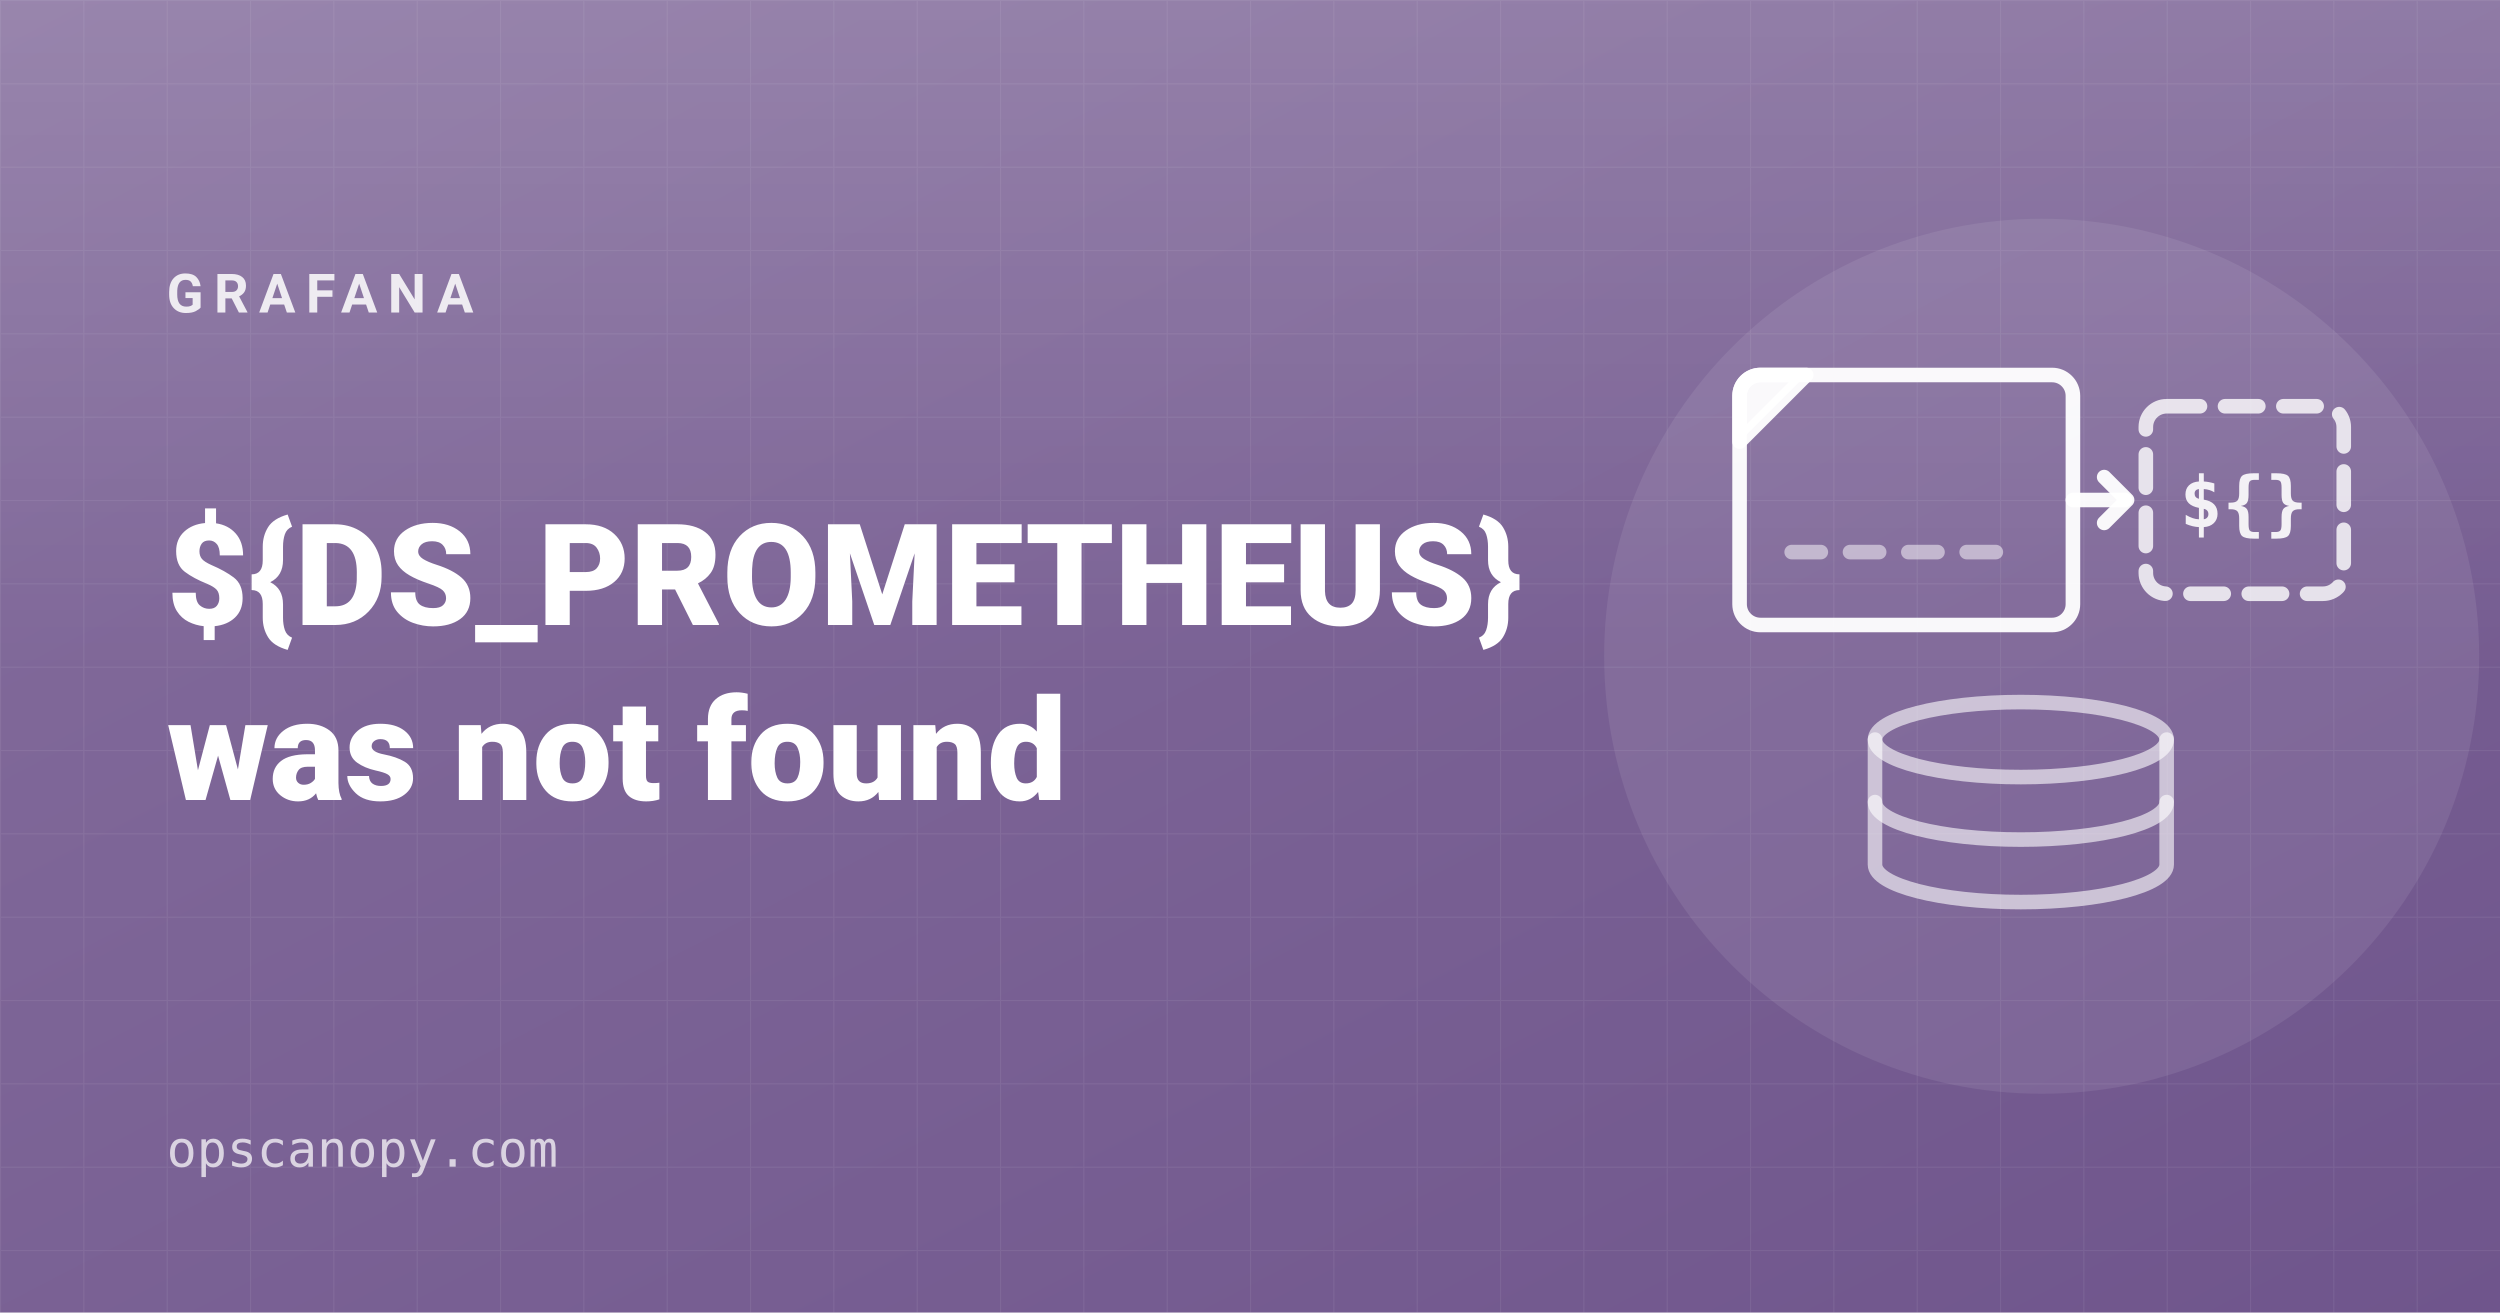
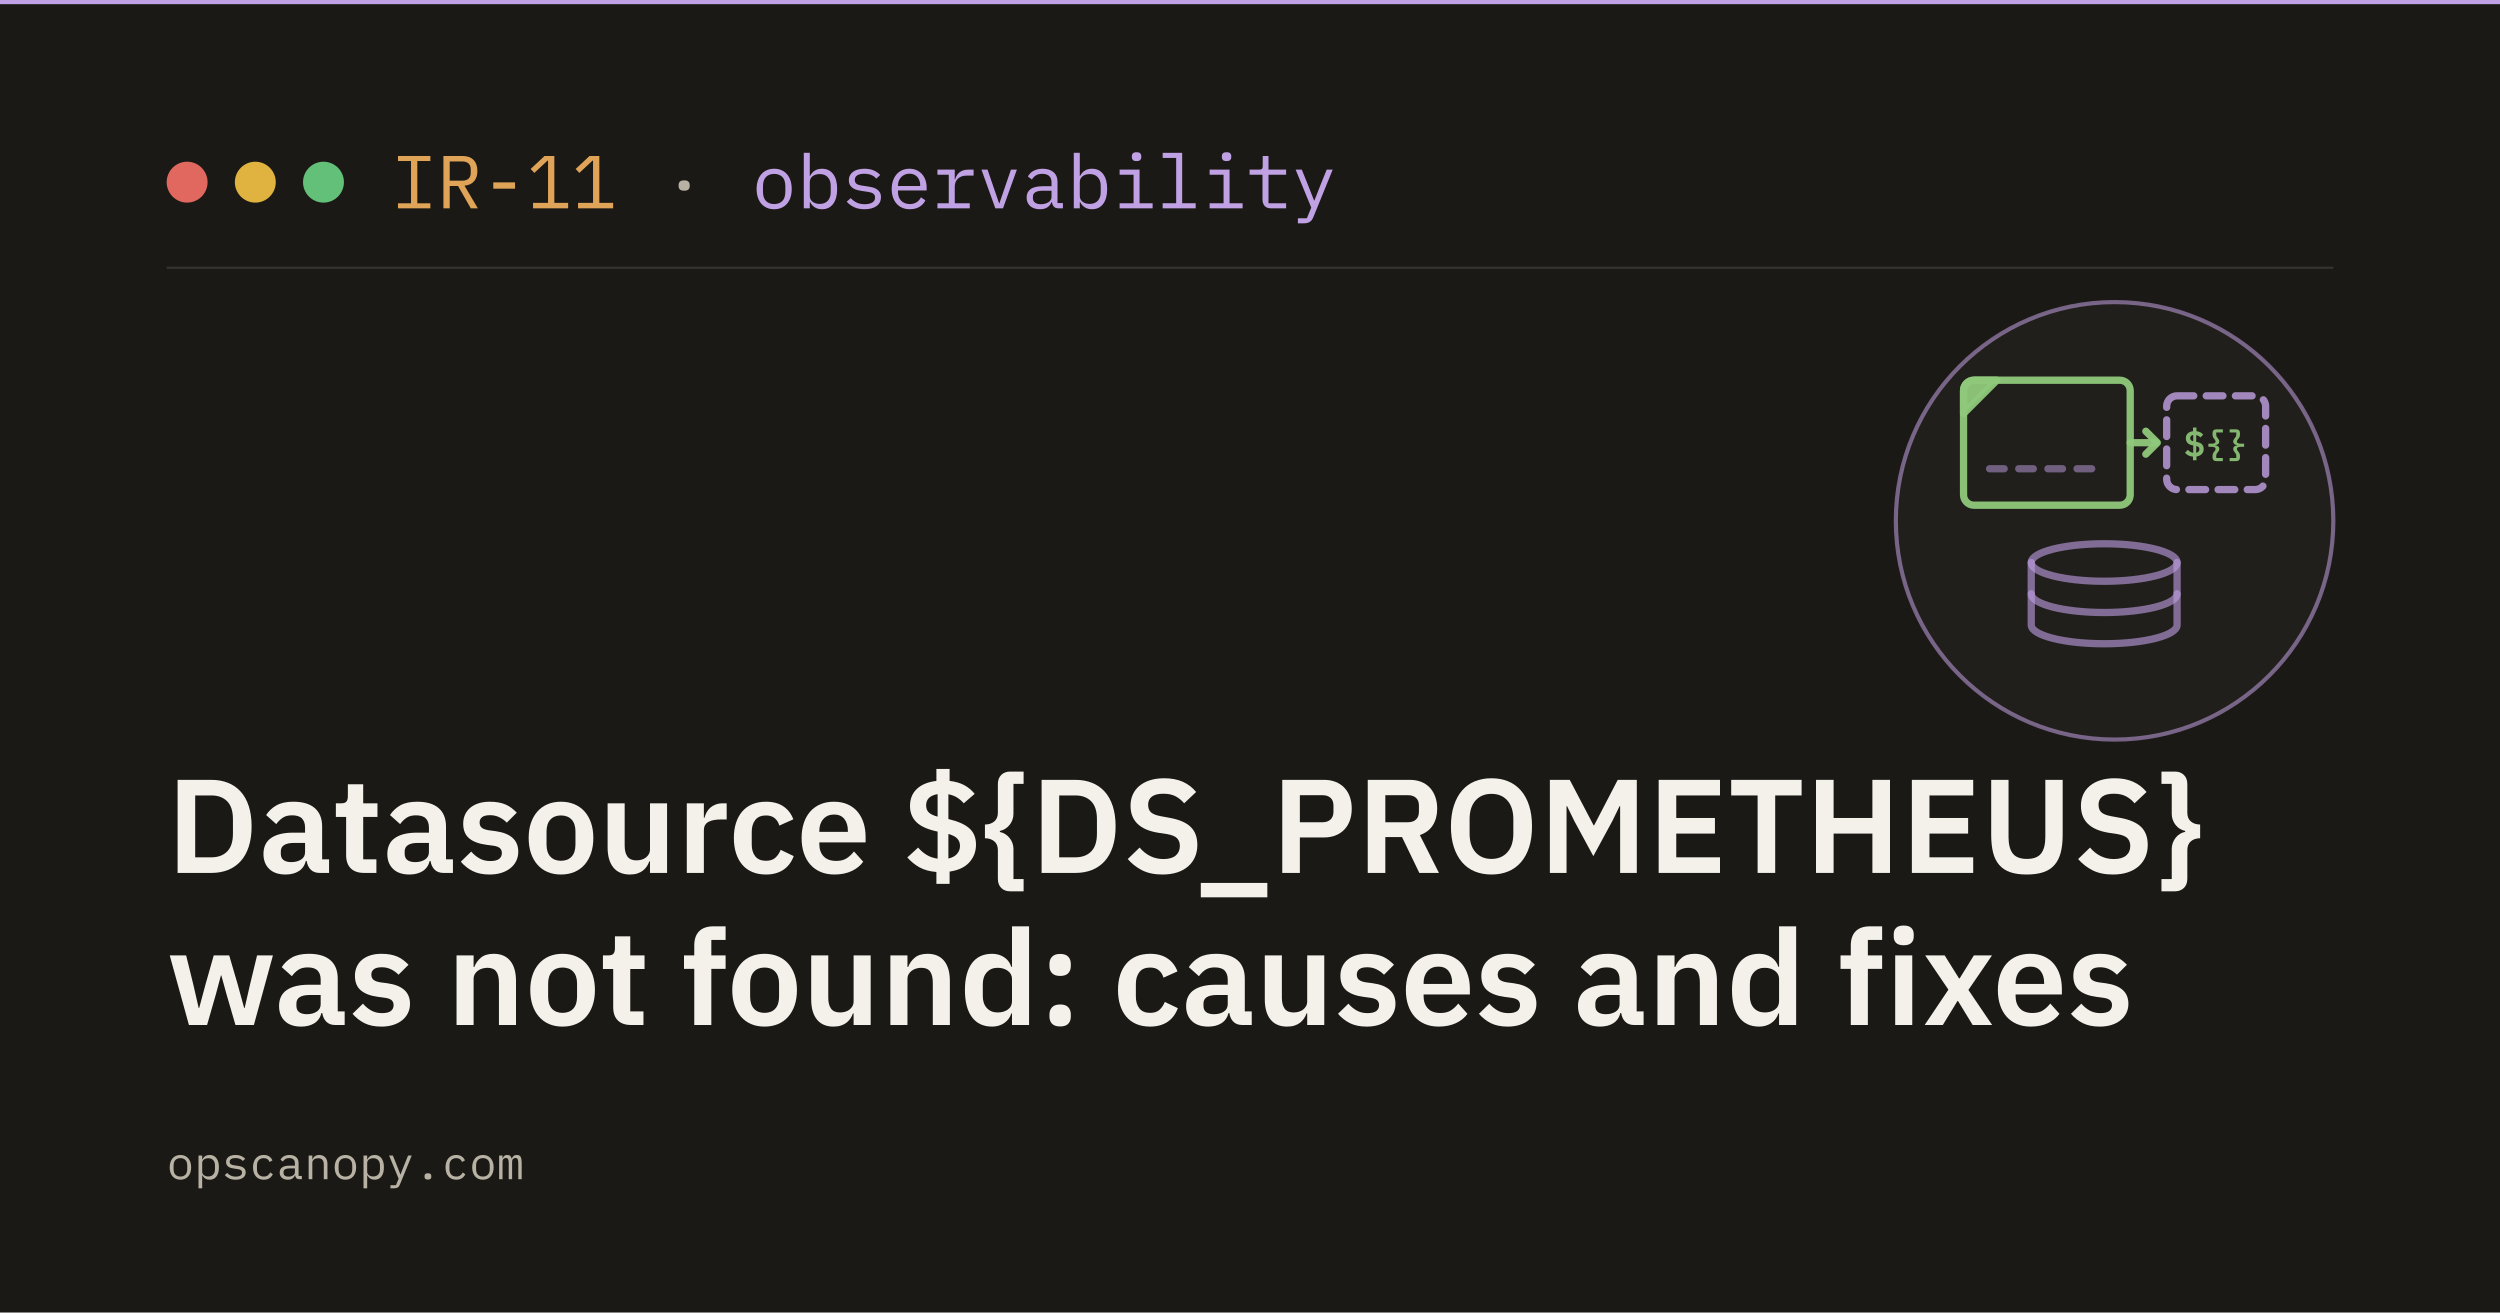
<svg xmlns="http://www.w3.org/2000/svg" viewBox="0 0 1200 630" role="img" aria-label="Datasource ${DS_PROMETHEUS} was not found — a dashboard panel pointing at an unfilled placeholder instead of the real Prometheus datasource">
  <defs>
-     <linearGradient id="bg" x1="0" y1="0" x2="1" y2="1">
-       <stop offset="0" stop-color="#856e9d" />
-       <stop offset="1" stop-color="#6f558c" />
-     </linearGradient>
-     <linearGradient id="sheen" x1="0" y1="0" x2="0" y2="1">
-       <stop offset="0" stop-color="#ffffff" stop-opacity="0.16" />
-       <stop offset="1" stop-color="#ffffff" stop-opacity="0" />
-     </linearGradient>
-     <pattern id="grid" width="40" height="40" patternUnits="userSpaceOnUse">
-       <path d="M40 0 H0 V40" fill="none" stroke="#ffffff" stroke-opacity="0.07" stroke-width="1" />
-     </pattern>
+     <path id="g0" d="M516 0L84 0L84-67L258-67L258-631L84-631L84-698L516-698L516-631L342-631L342-67L516-67L516 0Z" />
+     <path id="g1" d="M174-298L174 0L90 0L90-698L344-698Q441-698 492-645Q543-592 543-497L543-497Q543-412 499-361Q455-310 371-302L371-302L549 0L455 0L285-298L174-298ZM174-369L342-369Q395-369 424.5-395.5Q454-422 454-471L454-471L454-523Q454-572 424.5-598.5Q395-625 342-625L342-625L174-625L174-369Z" />
+     <path id="g2" d="M445-262L155-262L155-346L445-346L445-262Z" />
+     <path id="g3" d="M553 0L85 0L85-73L285-73L285-636L278-636L102-472L53-525L238-698L369-698L369-73L553-73L553 0Z" />
+     <path id="g4" d="M300-235L300-235Q259-235 242.5-252Q226-269 226-295L226-295L226-313Q226-339 242.5-356Q259-373 300-373L300-373Q341-373 357.5-356Q374-339 374-313L374-313L374-295Q374-269 357.5-252Q341-235 300-235Z" />
+     <path id="g5" d="M300 12L300 12Q246 12 202.5-7Q159-26 128.5-61.5Q98-97 82-146.5Q66-196 66-258L66-258Q66-319 82-369Q98-419 128.5-454.5Q159-490 202.5-509Q246-528 300-528L300-528Q354-528 397.5-509Q441-490 471.5-454.5Q502-419 518-369Q534-319 534-258L534-258Q534-196 518-146.5Q502-97 471.5-61.5Q441-26 397.5-7Q354 12 300 12ZM300-57L300-57Q367-57 408-97Q449-137 449-221L449-221L449-295Q449-379 408-419Q367-459 300-459L300-459Q233-459 192-419Q151-379 151-295L151-295L151-221Q151-137 192-97Q233-57 300-57Z" />
+     <path id="g6" d="M95 0L95-740L175-740L175-432L179-432Q229-528 338-528L338-528Q433-528 486.5-457Q540-386 540-258L540-258Q540-130 486.5-59Q433 12 338 12L338 12Q229 12 179-84L179-84L175-84L175 0L95 0ZM307-59L307-59Q377-59 415.5-101.5Q454-144 454-214L454-214L454-302Q454-372 415.5-414.5Q377-457 307-457L307-457Q280-457 256-450Q232-443 214-429.5Q196-416 185.5-396.5Q175-377 175-351L175-351L175-165Q175-139 185.5-119.5Q196-100 214-86.5Q232-73 256-66Q280-59 307-59Z" />
+     <path id="g7" d="M306 12L306 12Q225 12 166.5-15.5Q108-43 67-89L67-89L121-136Q158-97 202-76Q246-55 308-55L308-55Q368-55 406.5-76.5Q445-98 445-144L445-144Q445-164 437.5-177.5Q430-191 417-199Q404-207 388-211.5Q372-216 354-219L354-219L273-231Q246-235 214.5-242Q183-249 157-264.5Q131-280 113.5-306Q96-332 96-374L96-374Q96-413 111.5-441.5Q127-470 155-489.5Q183-509 221-518.5Q259-528 304-528L304-528Q374-528 425.5-506Q477-484 514-445L514-445L462-396Q453-407 439.5-418.5Q426-430 406.5-439.5Q387-449 361-455Q335-461 301-461L301-461Q240-461 207.5-440Q175-419 175-379L175-379Q175-359 182.5-345.5Q190-332 203-324Q216-316 232.5-311.5Q249-307 266-304L266-304L347-292Q375-288 406-281Q437-274 463-258.5Q489-243 506.5-217Q524-191 524-149L524-149Q524-72 464.5-30Q405 12 306 12Z" />
+     <path id="g8" d="M309 12L309 12Q253 12 208.5-7Q164-26 132.5-61.5Q101-97 84-146.5Q67-196 67-257L67-257Q67-319 84.5-369Q102-419 133-454.5Q164-490 207.5-509Q251-528 304-528L304-528Q356-528 398.5-509Q441-490 471-456.5Q501-423 517-377Q533-331 533-276L533-276L533-238L151-238L151-214Q151-180 162-151Q173-122 193.5-101Q214-80 243.5-68.5Q273-57 309-57L309-57Q361-57 399-81Q437-105 457-147L457-147L516-107Q493-55 439.5-21.5Q386 12 309 12ZM304-462L304-462Q271-462 243-450Q215-438 194.5-417Q174-396 162.5-367.5Q151-339 151-305L151-305L151-298L447-298L447-309Q447-343 436.5-371Q426-399 407.5-419.5Q389-440 362.5-451Q336-462 304-462Z" />
+     <path id="g9" d="M77 0L77-68L228-68L228-448L77-448L77-516L308-516L308-386L313-386Q329-447 373.5-481.5Q418-516 487-516L487-516L559-516L559-436L462-436Q393-436 350.5-396Q308-356 308-291L308-291L308-68L508-68L508 0L77 0Z" />
+     <path id="g10" d="M351 0L249 0L64-516L145-516L219-300L299-67L303-67L383-300L457-516L536-516L351 0Z" />
+     <path id="g11" d="M550 0L495 0Q448 0 428-24Q408-48 403-84L403-84L398-84Q381-39 343.5-13.5Q306 12 243 12L243 12Q162 12 114-30Q66-72 66-145L66-145Q66-217 118.5-256Q171-295 288-295L288-295L398-295L398-346Q398-403 366-431.5Q334-460 275-460L275-460Q223-460 190-439.5Q157-419 137-384L137-384L83-424Q93-444 110-463Q127-482 152-496.5Q177-511 209-519.5Q241-528 280-528L280-528Q371-528 424.5-482Q478-436 478-354L478-354L478-70L550-70L550 0ZM257-55L257-55Q288-55 313.5-62.5Q339-70 358-82.5Q377-95 387.5-112.5Q398-130 398-150L398-150L398-235L288-235Q216-235 183-215Q150-195 150-157L150-157L150-136Q150-96 178.5-75.5Q207-55 257-55Z" />
+     <path id="g12" d="M332-630L332-630Q297-630 283-644.5Q269-659 269-681L269-681L269-697Q269-719 283-733.5Q297-748 332-748L332-748Q367-748 381-733.5Q395-719 395-697L395-697L395-681Q395-659 381-644.5Q367-630 332-630ZM106 0L106-68L292-68L292-448L106-448L106-516L372-516L372-68L546-68L546 0L106 0Z" />
+     <path id="g13" d="M80 0L80-68L260-68L260-672L80-672L80-740L340-740L340-68L520-68L520 0L80 0Z" />
+     <path id="g14" d="M526 0L325 0Q266 0 238.5-33Q211-66 211-118L211-118L211-448L39-448L39-516L167-516Q193-516 203.5-526.5Q214-537 214-563L214-563L214-698L291-698L291-516L526-516L526-448L291-448L291-68L526-68L526 0Z" />
+     <path id="g15" d="M380-300L467-516L547-516L291 113Q282 135 271 151.5Q260 168 245 178.5Q230 189 209 194.5Q188 200 159 200L159 200L83 200L83 132L203 132L261-10L53-516L135-516L222-300L299-104L303-104L380-300Z" />
+     <path id="g16" d="M82 0L82-698L336-698Q404-698 459.5-676Q515-654 554.5-610.5Q594-567 615.5-501.5Q637-436 637-349L637-349Q637-262 615.5-196.5Q594-131 554.5-87.5Q515-44 459.5-22Q404 0 336 0L336 0L82 0ZM214-117L336-117Q410-117 453.5-160.5Q497-204 497-294L497-294L497-404Q497-494 453.5-537.5Q410-581 336-581L336-581L214-581L214-117Z" />
+     <path id="g17" d="M529 0L458 0Q416 0 391.5-24.5Q367-49 361-90L361-90L355-90Q342-39 302-13.5Q262 12 203 12L203 12Q123 12 80-30Q37-72 37-142L37-142Q37-223 95-262.5Q153-302 260-302L260-302L349-302L349-340Q349-384 326-408Q303-432 252-432L252-432Q207-432 179.5-412.5Q152-393 133-366L133-366L57-434Q86-479 134-506.5Q182-534 261-534L261-534Q367-534 422-486Q477-438 477-348L477-348L477-102L529-102L529 0ZM246-81L246-81Q289-81 319-100Q349-119 349-156L349-156L349-225L267-225Q167-225 167-161L167-161L167-144Q167-112 187.5-96.5Q208-81 246-81Z" />
+     <path id="g18" d="M329 0L237 0Q171 0 136.5-34.5Q102-69 102-133L102-133L102-420L25-420L25-522L65-522Q94-522 104.5-535.5Q115-549 115-576L115-576L115-665L230-665L230-522L337-522L337-420L230-420L230-102L329-102L329 0Z" />
+     <path id="g19" d="M245 12L245 12Q170 12 119-13.5Q68-39 29-84L29-84L107-160Q136-127 170.5-108Q205-89 250-89L250-89Q296-89 316.5-105Q337-121 337-149L337-149Q337-172 322.5-185.5Q308-199 273-204L273-204L221-211Q136-222 91.5-259.5Q47-297 47-369L47-369Q47-407 61-437.5Q75-468 101-489.5Q127-511 163.5-522.5Q200-534 245-534L245-534Q283-534 312.5-528.5Q342-523 366-512.5Q390-502 410-486.5Q430-471 449-452L449-452L374-377Q351-401 319-417Q287-433 249-433L249-433Q207-433 188.5-418Q170-403 170-379L170-379Q170-353 185.5-339.5Q201-326 238-320L238-320L291-313Q460-289 460-159L460-159Q460-121 444.5-89.5Q429-58 401-35.5Q373-13 333.5-0.5Q294 12 245 12Z" />
+     <path id="g20" d="M281 12L281 12Q225 12 180.5-7Q136-26 104.5-62Q73-98 56-148.5Q39-199 39-262L39-262Q39-325 56-375Q73-425 104.5-460.5Q136-496 180.5-515Q225-534 281-534L281-534Q337-534 382-515Q427-496 458.5-460.5Q490-425 507-375Q524-325 524-262L524-262Q524-199 507-148.5Q490-98 458.5-62Q427-26 382-7Q337 12 281 12ZM281-91L281-91Q332-91 361-122Q390-153 390-213L390-213L390-310Q390-369 361-400Q332-431 281-431L281-431Q231-431 202-400Q173-369 173-310L173-310L173-213Q173-153 202-122Q231-91 281-91Z" />
+     <path id="g21" d="M386 0L386-87L381-87Q374-67 362.5-49.5Q351-32 333.5-18Q316-4 291.5 4Q267 12 235 12L235 12Q154 12 111-41Q68-94 68-192L68-192L68-522L196-522L196-205Q196-151 217-122.5Q238-94 284-94L284-94Q303-94 321.5-99Q340-104 354-114.5Q368-125 377-140.5Q386-156 386-177L386-177L386-522L514-522L514 0L386 0Z" />
+     <path id="g22" d="M202 0L74 0L74-522L202-522L202-414L207-414Q212-435 222.5-454.5Q233-474 250-489Q267-504 290.5-513Q314-522 345-522L345-522L373-522L373-401L333-401Q268-401 235-382Q202-363 202-320L202-320L202 0Z" />
+     <path id="g23" d="M280 12L280 12Q222 12 177-7Q132-26 101.5-62Q71-98 55-148.5Q39-199 39-262L39-262Q39-325 55-375Q71-425 101.5-460.5Q132-496 177-515Q222-534 280-534L280-534Q359-534 410.5-499Q462-464 485-402L485-402L380-355Q371-388 346.5-409.5Q322-431 280-431L280-431Q226-431 199.5-397Q173-363 173-308L173-308L173-213Q173-158 199.5-124.5Q226-91 280-91L280-91Q326-91 351-114.5Q376-138 390-173L390-173L488-126Q462-57 409-22.5Q356 12 280 12Z" />
+     <path id="g24" d="M285 12L285 12Q227 12 181.5-7.5Q136-27 104.5-62.5Q73-98 56-148.5Q39-199 39-262L39-262Q39-324 55.5-374Q72-424 103-459.5Q134-495 179-514.5Q224-534 281-534L281-534Q342-534 387-513Q432-492 461-456Q490-420 504.5-372.5Q519-325 519-271L519-271L519-229L172-229L172-216Q172-159 204-124.5Q236-90 299-90L299-90Q347-90 377.5-110Q408-130 432-161L432-161L501-84Q469-39 413.5-13.5Q358 12 285 12ZM283-438L283-438Q232-438 202-404Q172-370 172-316L172-316L172-308L386-308L386-317Q386-371 359.5-404.5Q333-438 283-438Z" />
+     <path id="g25" d="M355 82L256 82L256-7Q180-13 128-42.5Q76-72 38-116L38-116L119-190Q148-156 184-134.5Q220-113 265-107L265-107L265-310Q155-333 106.5-380.5Q58-428 58-502L58-502Q58-582 110-630.5Q162-679 256-690L256-690L256-780L355-780L355-690Q418-683 463.5-659Q509-635 543-593L543-593L461-522Q441-546 413.5-564Q386-582 346-590L346-590L346-404Q453-379 503-334.5Q553-290 553-212L553-212Q553-135 503-79.5Q453-24 355-10L355-10L355 82ZM179-507L179-507Q179-472 199.5-453Q220-434 265-422L265-422L265-591Q179-576 179-507ZM433-203L433-203Q433-233 414.5-255.5Q396-278 346-292L346-292L346-108Q388-117 410.5-142.5Q433-168 433-203Z" />
+     <path id="g26" d="M310 138L209 138Q168 138 142.5 113Q117 88 117 43L117 43L117-171Q117-215 89.5-237.5Q62-260 20-260L20-260L20-363Q62-363 89.5-385.5Q117-408 117-451L117-451L117-665Q117-710 142.5-735Q168-760 209-760L209-760L310-760L310-668L234-668L234-443Q234-419 226-397.5Q218-376 204-359Q190-342 171.5-330.5Q153-319 132-315L132-315L132-307Q153-303 171.5-291.5Q190-280 204-263Q218-246 226-224.5Q234-203 234-179L234-179L234 46L310 46L310 138Z" />
+     <path id="g27" d="M299 12L299 12Q209 12 146.5-20Q84-52 39-104L39-104L128-190Q164-148 208.5-126Q253-104 307-104L307-104Q368-104 399-130.5Q430-157 430-202L430-202Q430-237 410-259Q390-281 335-291L335-291L269-301Q60-334 60-504L60-504Q60-551 77.5-589Q95-627 128-654Q161-681 207.5-695.5Q254-710 313-710L313-710Q392-710 451-684Q510-658 552-607L552-607L462-522Q436-554 399-574Q362-594 306-594L306-594Q249-594 220.5-572.5Q192-551 192-512L192-512Q192-472 215-453Q238-434 289-425L289-425L354-413Q460-394 510.5-345.5Q561-297 561-210L561-210Q561-160 543.5-119.5Q526-79 492.5-49.5Q459-20 410.5-4Q362 12 299 12Z" />
+     <path id="g28" d="M529 183L30 183L30 75L529 75L529 183Z" />
+     <path id="g29" d="M214 0L82 0L82-698L396-698Q444-698 482.5-682.5Q521-667 548-638.5Q575-610 589-570Q603-530 603-482L603-482Q603-433 589-393.5Q575-354 548-325.5Q521-297 482.5-281.5Q444-266 396-266L396-266L214-266L214 0ZM214-583L214-380L384-380Q422-380 444-400.5Q466-421 466-459L466-459L466-505Q466-543 444-563Q422-583 384-583L384-583L214-583Z" />
+     <path id="g30" d="M214-269L214 0L82 0L82-698L397-698Q445-698 483-683Q521-668 547.5-639.5Q574-611 588.5-571Q603-531 603-482L603-482Q603-410 570.5-358Q538-306 473-284L473-284L616 0L469 0L339-269L214-269ZM214-380L384-380Q422-380 444-400.5Q466-421 466-459L466-459L466-505Q466-543 444-563Q422-583 384-583L384-583L214-583L214-380Z" />
+     <path id="g31" d="M356 12L356 12Q287 12 231-11Q175-34 135.5-80Q96-126 74-193Q52-260 52-349L52-349Q52-437 74-504.5Q96-572 135.5-618Q175-664 231-687Q287-710 356-710L356-710Q425-710 481-687Q537-664 577-618Q617-572 638.5-504.5Q660-437 660-349L660-349Q660-260 638.5-193Q617-126 577-80Q537-34 481-11Q425 12 356 12ZM356-105L356-105Q431-105 475.5-155Q520-205 520-295L520-295L520-403Q520-493 475.5-543Q431-593 356-593L356-593Q281-593 236.5-543Q192-493 192-403L192-403L192-295Q192-205 236.5-155Q281-105 356-105Z" />
+     <path id="g32" d="M609 0L609-501L605-501L551-390L408-126L265-390L211-501L207-501L207 0L82 0L82-698L231-698L410-357L414-357L591-698L734-698L734 0L609 0Z" />
+     <path id="g33" d="M542 0L82 0L82-698L542-698L542-581L214-581L214-412L504-412L504-295L214-295L214-117L542-117L542 0Z" />
+     <path id="g34" d="M554-581L356-581L356 0L224 0L224-581L26-581L26-698L554-698L554-581Z" />
+     <path id="g35" d="M505 0L505-295L214-295L214 0L82 0L82-698L214-698L214-412L505-412L505-698L637-698L637 0L505 0Z" />
+     <path id="g36" d="M77-698L207-698L207-269Q207-187 238.5-146Q270-105 345-105L345-105Q420-105 451.5-146Q483-187 483-269L483-269L483-698L613-698L613-286Q613-209 598.5-153Q584-97 552-60Q520-23 468.5-5.5Q417 12 344 12L344 12Q270 12 219.5-5.5Q169-23 137-60Q105-97 91-153Q77-209 77-286L77-286L77-698Z" />
+     <path id="g37" d="M53-760L155-760Q195-760 221-735Q247-710 247-665L247-665L247-451Q247-408 274-385.5Q301-363 343-363L343-363L343-260Q301-260 274-237.5Q247-215 247-171L247-171L247 43Q247 88 221 113Q195 138 155 138L155 138L53 138L53 46L130 46L130-180Q130-204 138-225.5Q146-247 159.5-264Q173-281 191.5-292.5Q210-304 231-308L231-308L231-315Q210-319 191.5-330.5Q173-342 159.5-359Q146-376 138-397.5Q130-419 130-443L130-443L130-668L53-668L53-760Z" />
+     <path id="g38" d="M167 0L23-522L146-522L199-307L240-128L244-128L292-307L353-522L469-522L532-307L581-128L585-128L626-307L678-522L797-522L654 0L516 0L449-230L410-372L407-372L369-230L303 0L167 0Z" />
+     <path id="g39" d="M202 0L74 0L74-522L202-522L202-435L207-435Q223-477 257.5-505.5Q292-534 353-534L353-534Q434-534 477-481Q520-428 520-330L520-330L520 0L392 0L392-317Q392-373 372-401Q352-429 306-429L306-429Q286-429 267.5-423.5Q249-418 234.5-407.5Q220-397 211-381.5Q202-366 202-345L202-345L202 0Z" />
+     <path id="g40" d="M100 0L100-421L23-421L23-522L100-522L100-597Q100-666 136.5-703Q173-740 244-740L244-740L335-740L335-638L228-638L228-522L335-522L335-421L228-421L228 0L100 0Z" />
+     <path id="g41" d="M398 0L398-87L393-87Q379-42 340-15Q301 12 249 12L249 12Q150 12 97.5-59Q45-130 45-262L45-262Q45-393 97.5-463.5Q150-534 249-534L249-534Q301-534 340-507.5Q379-481 393-436L393-436L398-436L398-740L526-740L526 0L398 0ZM290-94L290-94Q336-94 367-116Q398-138 398-179L398-179L398-345Q398-383 367-406Q336-429 290-429L290-429Q240-429 209.5-395.5Q179-362 179-306L179-306L179-216Q179-160 209.5-127Q240-94 290-94Z" />
+     <path id="g42" d="M159 11L159 11Q118 11 98.5-9.5Q79-30 79-62L79-62L79-80Q79-112 98.5-133Q118-154 159-154L159-154Q201-154 220-133Q239-112 239-80L239-80L239-62Q239-30 220-9.5Q201 11 159 11ZM159-368L159-368Q118-368 98.5-388.5Q79-409 79-441L79-441L79-459Q79-491 98.5-512Q118-533 159-533L159-533Q201-533 220-512Q239-491 239-459L239-459L239-441Q239-409 220-388.5Q201-368 159-368Z" />
+     <path id="g43" d="M138-598L138-598Q98-598 80.5-616Q63-634 63-662L63-662L63-682Q63-710 80.5-728Q98-746 138-746L138-746Q177-746 195-728Q213-710 213-682L213-682L213-662Q213-634 195-616Q177-598 138-598ZM74 0L74-522L202-522L202 0L74 0Z" />
+     <path id="g44" d="M155 0L19 0L197-265L23-522L169-522L277-349L281-349L388-522L524-522L347-263L525 0L379 0L269-180L265-180L155 0Z" />
+     <path id="g45" d="M261 113L261 11Q183 5 127.5-24.5Q72-54 37-101L37-101L116-182Q182-108 268-98L268-98L268-305L245-309Q196-318 160.5-336Q125-354 102.5-380Q80-406 69.5-438Q59-470 59-507L59-507Q59-592 111.5-644Q164-696 261-707L261-707L261-811L359-811L359-708Q424-700 470.5-675Q517-650 549-610L549-610L470-529Q424-584 352-596L352-596L352-406L377-402Q475-384 519-332.5Q563-281 563-206L563-206Q563-121 510.5-64.5Q458-8 359 7L359 7L359 113L261 113ZM182-511L182-511Q182-474 202-454Q222-434 268-423L268-423L268-599Q182-587 182-511ZM441-198L441-198Q441-238 420-258.5Q399-279 352-289L352-289L352-99Q397-107 419-132Q441-157 441-198Z" />
+     <path id="g46" d="M504 138L327 138Q267 138 240 110Q213 82 213 38L213 38L213-12Q213-38 218.5-57.5Q224-77 232-92Q240-107 250-119Q260-131 269-142L269-142Q286-162 292.5-176.5Q299-191 299-207L299-207Q299-267 183-267L183-267L96-267L96-355L183-355Q299-355 299-415L299-415Q299-431 292.5-445.5Q286-460 269-480L269-480Q260-491 250-503Q240-515 232-530Q224-545 218.5-564.5Q213-584 213-610L213-610L213-660Q213-704 240-732Q267-760 327-760L327-760L504-760L504-672L317-672L317-616Q317-577 329-556Q341-535 357-515L357-515Q374-494 389-470Q404-446 404-414L404-414Q404-372 375-346.5Q346-321 289-314L289-314L289-308Q346-301 375-275.5Q404-250 404-208L404-208Q404-176 389-152Q374-128 357-107L357-107Q341-87 329-66Q317-45 317-6L317-6L317 50L504 50L504 138Z" />
+     <path id="g47" d="M96-760L273-760Q333-760 360-732Q387-704 387-660L387-660L387-610Q387-584 381.5-564.5Q376-545 368-530Q360-515 350-503Q340-491 331-480L331-480Q314-460 307.5-445.5Q301-431 301-415L301-415Q301-355 417-355L417-355L504-355L504-267L417-267Q301-267 301-207L301-207Q301-191 307.5-176.5Q314-162 331-142L331-142Q340-131 350-119Q360-107 368-92Q376-77 381.5-57.5Q387-38 387-12L387-12L387 38Q387 82 360 110Q333 138 273 138L273 138L96 138L96 50L283 50L283-6Q283-45 271-66Q259-87 243-107L243-107Q226-128 211-152Q196-176 196-208L196-208Q196-250 225-275.5Q254-301 311-308L311-308L311-314Q254-321 225-346.5Q196-372 196-414L196-414Q196-446 211-470Q226-494 243-515L243-515Q259-535 271-556Q283-577 283-616L283-616L283-672L96-672L96-760Z" />
+     <path id="g48" d="M95 200L95-516L175-516L175-432L179-432Q229-528 338-528L338-528Q433-528 486.5-457Q540-386 540-258L540-258Q540-130 486.5-59Q433 12 338 12L338 12Q229 12 179-84L179-84L175-84L175 200L95 200ZM307-59L307-59Q377-59 415.5-101.5Q454-144 454-214L454-214L454-302Q454-372 415.5-414.5Q377-457 307-457L307-457Q280-457 256-450Q232-443 214-429.5Q196-416 185.5-396.5Q175-377 175-351L175-351L175-165Q175-139 185.5-119.5Q196-100 214-86.5Q232-73 256-66Q280-59 307-59Z" />
+     <path id="g49" d="M318 12L318 12Q262 12 218.5-7.5Q175-27 145-62Q115-97 99.5-147Q84-197 84-258L84-258Q84-319 100-369Q116-419 146-454.5Q176-490 219-509Q262-528 317-528L317-528Q392-528 439-495Q486-462 508-409L508-409L444-375Q430-415 397.5-437Q365-459 317-459L317-459Q282-459 254.5-447.5Q227-436 208-415Q189-394 179.5-365Q170-336 170-302L170-302L170-214Q170-180 179.5-151Q189-122 208-101Q227-80 255-68.5Q283-57 319-57L319-57Q371-57 405-81Q439-105 459-147L459-147L516-108Q493-56 444.5-22Q396 12 318 12Z" />
+     <path id="g50" d="M178 0L98 0L98-516L178-516L178-432L182-432Q190-451 202-468.5Q214-486 231.5-499Q249-512 273-520Q297-528 329-528L329-528Q410-528 459-476.5Q508-425 508-331L508-331L508 0L428 0L428-317Q428-388 397-422.5Q366-457 306-457L306-457Q282-457 259-451Q236-445 218-433Q200-421 189-402Q178-383 178-358L178-358L178 0Z" />
+     <path id="g51" d="M300 9L300 9Q259 9 242.5-8Q226-25 226-51L226-51L226-69Q226-95 242.5-112Q259-129 300-129L300-129Q341-129 357.5-112Q374-95 374-69L374-69L374-51Q374-25 357.5-8Q341 9 300 9Z" />
+     <path id="g52" d="M128 0L54 0L54-516L128-516L128-456L132-456Q144-486 166-507Q188-528 231-528L231-528Q276-528 298-505.5Q320-483 325-447L325-447L328-447Q342-482 368-505Q394-528 440-528L440-528Q503-528 524.5-484Q546-440 546-358L546-358L546 0L472 0L472-345Q472-411 458.5-436.5Q445-462 409-462L409-462Q377-462 357-441.5Q337-421 337-379L337-379L337 0L263 0L263-345Q263-411 249.5-436.5Q236-462 201-462L201-462Q169-462 148.5-441.5Q128-421 128-379L128-379L128 0Z" />
  </defs>
-   <rect width="1200" height="630" fill="url(#bg)" />
-   <rect width="1200" height="630" fill="url(#grid)" />
-   <rect width="1200" height="320" fill="url(#sheen)" />
-   <circle cx="980" cy="315" r="210" fill="#ffffff" fill-opacity="0.08" />
-   <text x="80" y="150" font-family="ui-sans-serif, system-ui, Segoe UI, Roboto, sans-serif" font-size="26" font-weight="700" letter-spacing="5" fill="#ffffff" fill-opacity="0.85">GRAFANA</text>
-   <text font-family="ui-sans-serif, system-ui, Segoe UI, Roboto, sans-serif" font-size="68" font-weight="800" fill="#ffffff">
-     <tspan x="80" y="300">${DS_PROMETHEUS}</tspan>
-     <tspan x="80" y="384">was not found</tspan>
-   </text>
-   <text x="80" y="560" font-family="ui-monospace, SFMono-Regular, Menlo, Consolas, monospace" font-size="24" fill="#ffffff" fill-opacity="0.72">opscanopy.com</text>
-   <g transform="translate(980,315)" stroke="#ffffff" stroke-opacity="0.95" stroke-width="7" fill="none" stroke-linecap="round" stroke-linejoin="round">
+   <rect width="1200" height="630" fill="#1b1915" />
+   <rect width="1200" height="2" fill="#c0a1e4" />
+   <g data-role="caption">
+     <circle cx="89.82" cy="87.44" r="9.82" fill="#e0685f" />
+     <circle cx="122.55" cy="87.44" r="9.82" fill="#e0b23f" />
+     <circle cx="155.27" cy="87.44" r="9.82" fill="#63c079" />
+     <g transform="translate(188 100) scale(0.036)" fill="#e0a458">
+       <use href="#g0" />
+       <use href="#g1" x="600" />
+       <use href="#g2" x="1200" />
+       <use href="#g3" x="1800" />
+       <use href="#g3" x="2400" />
+     </g>
+     <g transform="translate(296 100) scale(0.036)" fill="#b8b2a4">
+       <use href="#g4" x="600" />
+     </g>
+     <g transform="translate(360.8 100) scale(0.036)" fill="#c0a1e4">
+       <use href="#g5" />
+       <use href="#g6" x="600" />
+       <use href="#g7" x="1200" />
+       <use href="#g8" x="1800" />
+       <use href="#g9" x="2400" />
+       <use href="#g10" x="3000" />
+       <use href="#g11" x="3600" />
+       <use href="#g6" x="4200" />
+       <use href="#g12" x="4800" />
+       <use href="#g13" x="5400" />
+       <use href="#g12" x="6000" />
+       <use href="#g14" x="6600" />
+       <use href="#g15" x="7200" />
+     </g>
+     <rect x="80" y="128" width="1040" height="1" fill="#ffffff" fill-opacity="0.12" />
+   </g>
+   <circle cx="1015" cy="250" r="105" fill="#ffffff" fill-opacity="0.03" stroke="#c0a1e4" stroke-opacity="0.55" stroke-width="2" />
+   <g transform="translate(1015,250) scale(0.5)" stroke="#8fc97a" stroke-opacity="0.95" stroke-width="7" fill="none" stroke-linecap="round" stroke-linejoin="round">
    <rect x="-145" y="-135" width="160" height="120" rx="10" />
-     <path d="M-145 -103 V-125 A10 10 0 0 1 -135 -135 H-113 Z" fill="#ffffff" fill-opacity="0.95" />
-     <line x1="-120" y1="-50" x2="-10" y2="-50" stroke-dasharray="14 14" stroke-opacity="0.5" />
+     <path d="M-145 -103 V-125 A10 10 0 0 1 -135 -135 H-113 Z" fill="#8fc97a" fill-opacity="0.95" />
+     <line x1="-120" y1="-50" x2="-10" y2="-50" stroke-dasharray="14 14" stroke-opacity="0.5" stroke="#c0a1e4" />
    <line x1="15" y1="-75" x2="40" y2="-75" />
    <path d="M30 -86 L41 -75 L30 -64" />
-     <rect x="50" y="-120" width="95" height="90" rx="10" stroke-dasharray="16 12" stroke-opacity="0.8" />
-     <text x="97" y="-62" text-anchor="middle" font-family="ui-monospace, SFMono-Regular, Menlo, Consolas, monospace" font-size="34" font-weight="700" fill="#ffffff" fill-opacity="0.9" stroke="none">${}</text>
-     <g stroke-opacity="0.6">
+     <rect x="50" y="-120" width="95" height="90" rx="10" stroke-dasharray="16 12" stroke-opacity="0.8" stroke="#c0a1e4" />
+     <g stroke-opacity="0.6" stroke="#c0a1e4">
      <ellipse cx="-10" cy="40" rx="70" ry="18" />
      <path d="M-80 40 V100 A70 18 0 0 0 60 100 V40" />
      <path d="M-80 70 A70 18 0 0 0 60 70" />
    </g>
+     <g transform="translate(66.4 -62) scale(0.034)" fill="#8fc97a" fill-opacity="0.9" stroke="none">
+       <use href="#g45" />
+       <use href="#g46" x="600" />
+       <use href="#g47" x="1200" />
+     </g>
+   </g>
+   <g data-role="title">
+     <g transform="translate(80 419) scale(0.064)" fill="#f4f1ea">
+       <use href="#g16" />
+       <use href="#g17" x="689" />
+       <use href="#g18" x="1244" />
+       <use href="#g17" x="1618" />
+       <use href="#g19" x="2177" />
+       <use href="#g20" x="2676" />
+       <use href="#g21" x="3239" />
+       <use href="#g22" x="3827" />
+       <use href="#g23" x="4215" />
+       <use href="#g24" x="4723" />
+       <use href="#g25" x="5517" />
+       <use href="#g26" x="6117" />
+       <use href="#g16" x="6480" />
+       <use href="#g27" x="7169" />
+       <use href="#g28" x="7726" />
+       <use href="#g29" x="8285" />
+       <use href="#g30" x="8926" />
+       <use href="#g31" x="9580" />
+       <use href="#g32" x="10292" />
+       <use href="#g33" x="11108" />
+       <use href="#g34" x="11708" />
+       <use href="#g35" x="12288" />
+       <use href="#g33" x="13007" />
+       <use href="#g36" x="13607" />
+       <use href="#g27" x="14297" />
+       <use href="#g37" x="14908" />
+     </g>
+     <g transform="translate(80 492) scale(0.064)" fill="#f4f1ea">
+       <use href="#g38" />
+       <use href="#g17" x="806" />
+       <use href="#g19" x="1365" />
+       <use href="#g39" x="2100" />
+       <use href="#g20" x="2688" />
+       <use href="#g18" x="3247" />
+       <use href="#g40" x="3857" />
+       <use href="#g20" x="4203" />
+       <use href="#g21" x="4766" />
+       <use href="#g39" x="5354" />
+       <use href="#g41" x="5942" />
+       <use href="#g42" x="6542" />
+       <use href="#g23" x="7096" />
+       <use href="#g17" x="7609" />
+       <use href="#g21" x="8168" />
+       <use href="#g19" x="8756" />
+       <use href="#g24" x="9255" />
+       <use href="#g19" x="9813" />
+       <use href="#g17" x="10548" />
+       <use href="#g39" x="11107" />
+       <use href="#g41" x="11695" />
+       <use href="#g40" x="12531" />
+       <use href="#g43" x="12890" />
+       <use href="#g44" x="13166" />
+       <use href="#g24" x="13695" />
+       <use href="#g19" x="14253" />
+     </g>
+   </g>
+   <g transform="translate(80 566) scale(0.022)" fill="#b8b2a4">
+     <use href="#g5" />
+     <use href="#g48" x="600" />
+     <use href="#g7" x="1200" />
+     <use href="#g49" x="1800" />
+     <use href="#g11" x="2400" />
+     <use href="#g50" x="3000" />
+     <use href="#g5" x="3600" />
+     <use href="#g48" x="4200" />
+     <use href="#g15" x="4800" />
+     <use href="#g51" x="5400" />
+     <use href="#g49" x="6000" />
+     <use href="#g5" x="6600" />
+     <use href="#g52" x="7200" />
  </g>
</svg>
